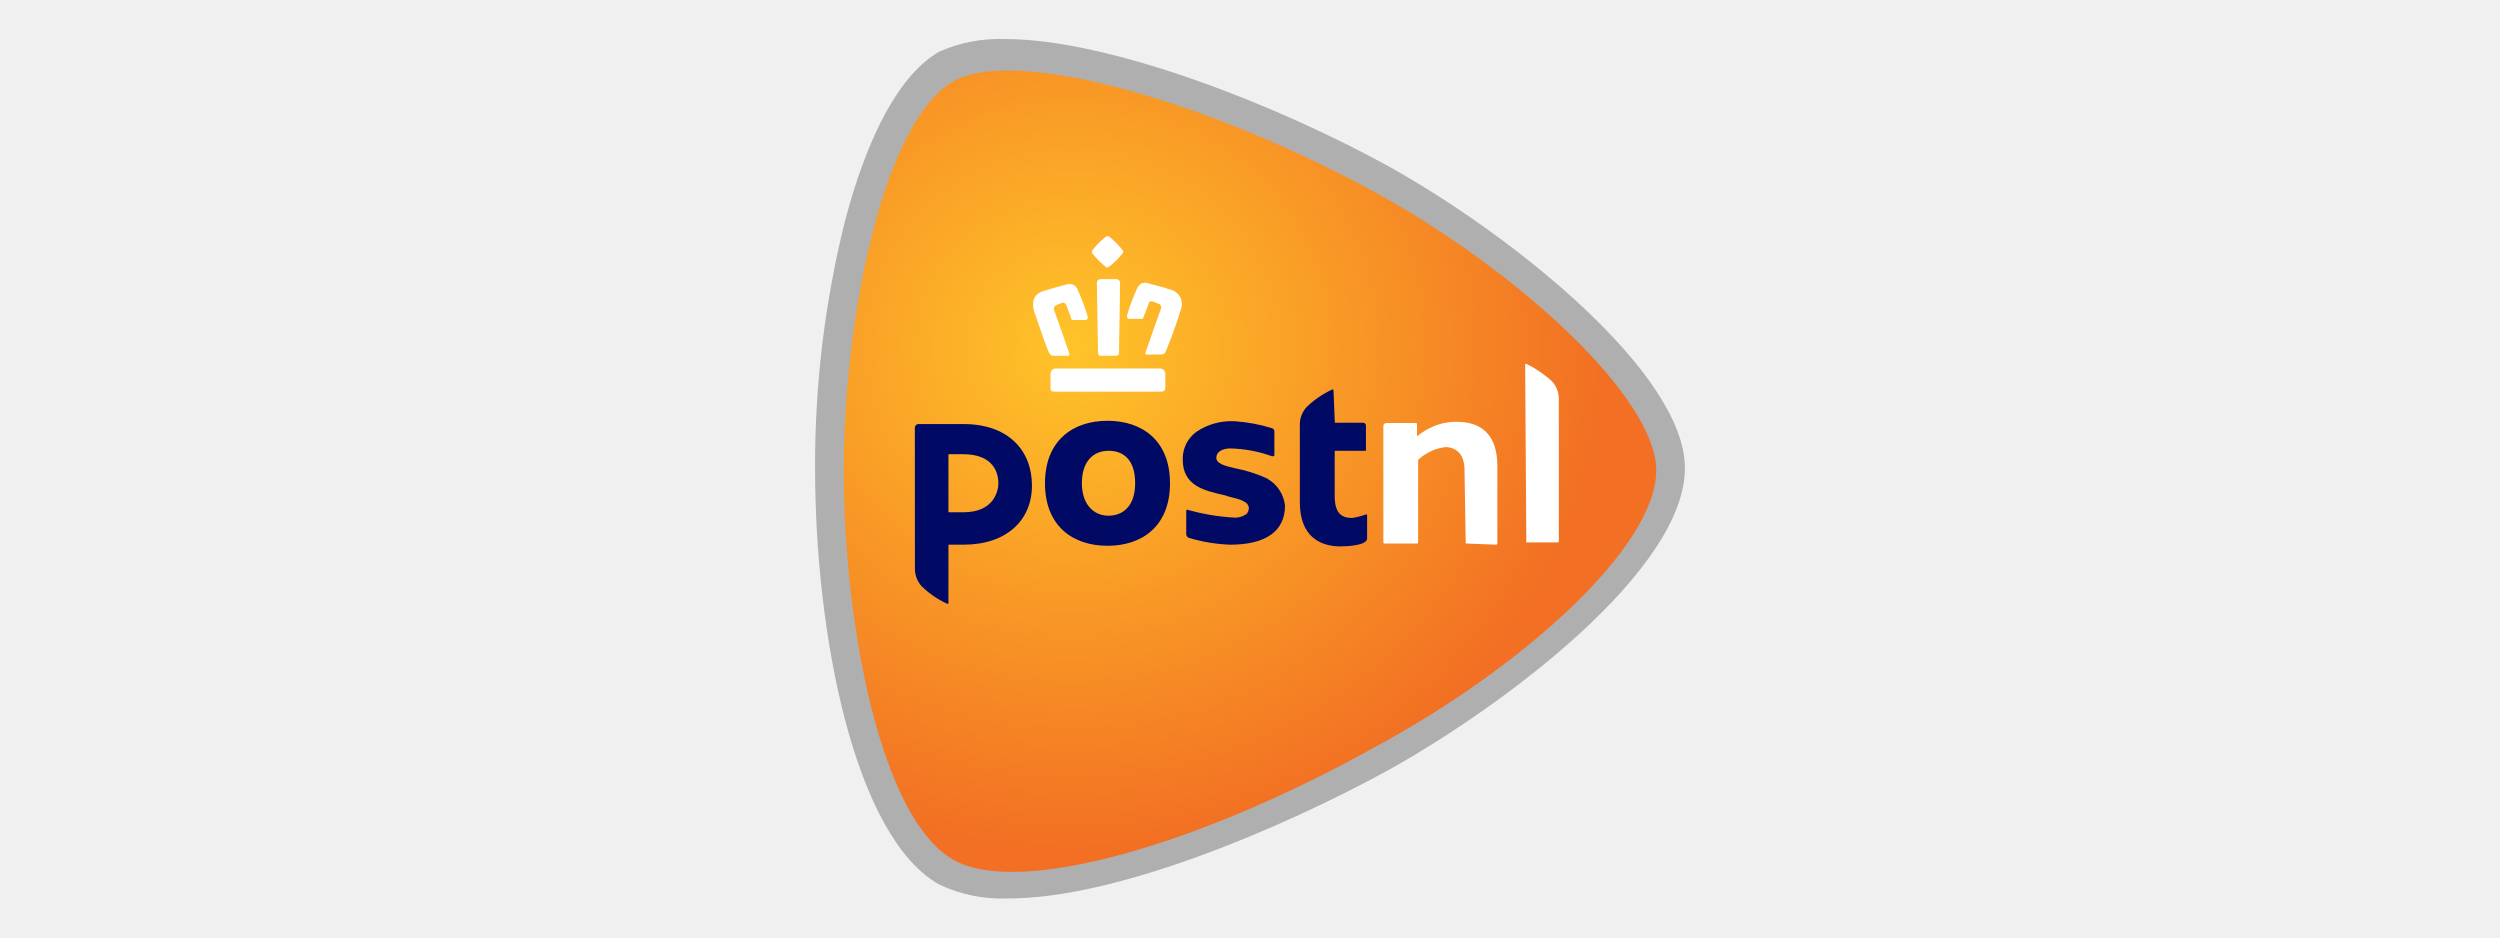
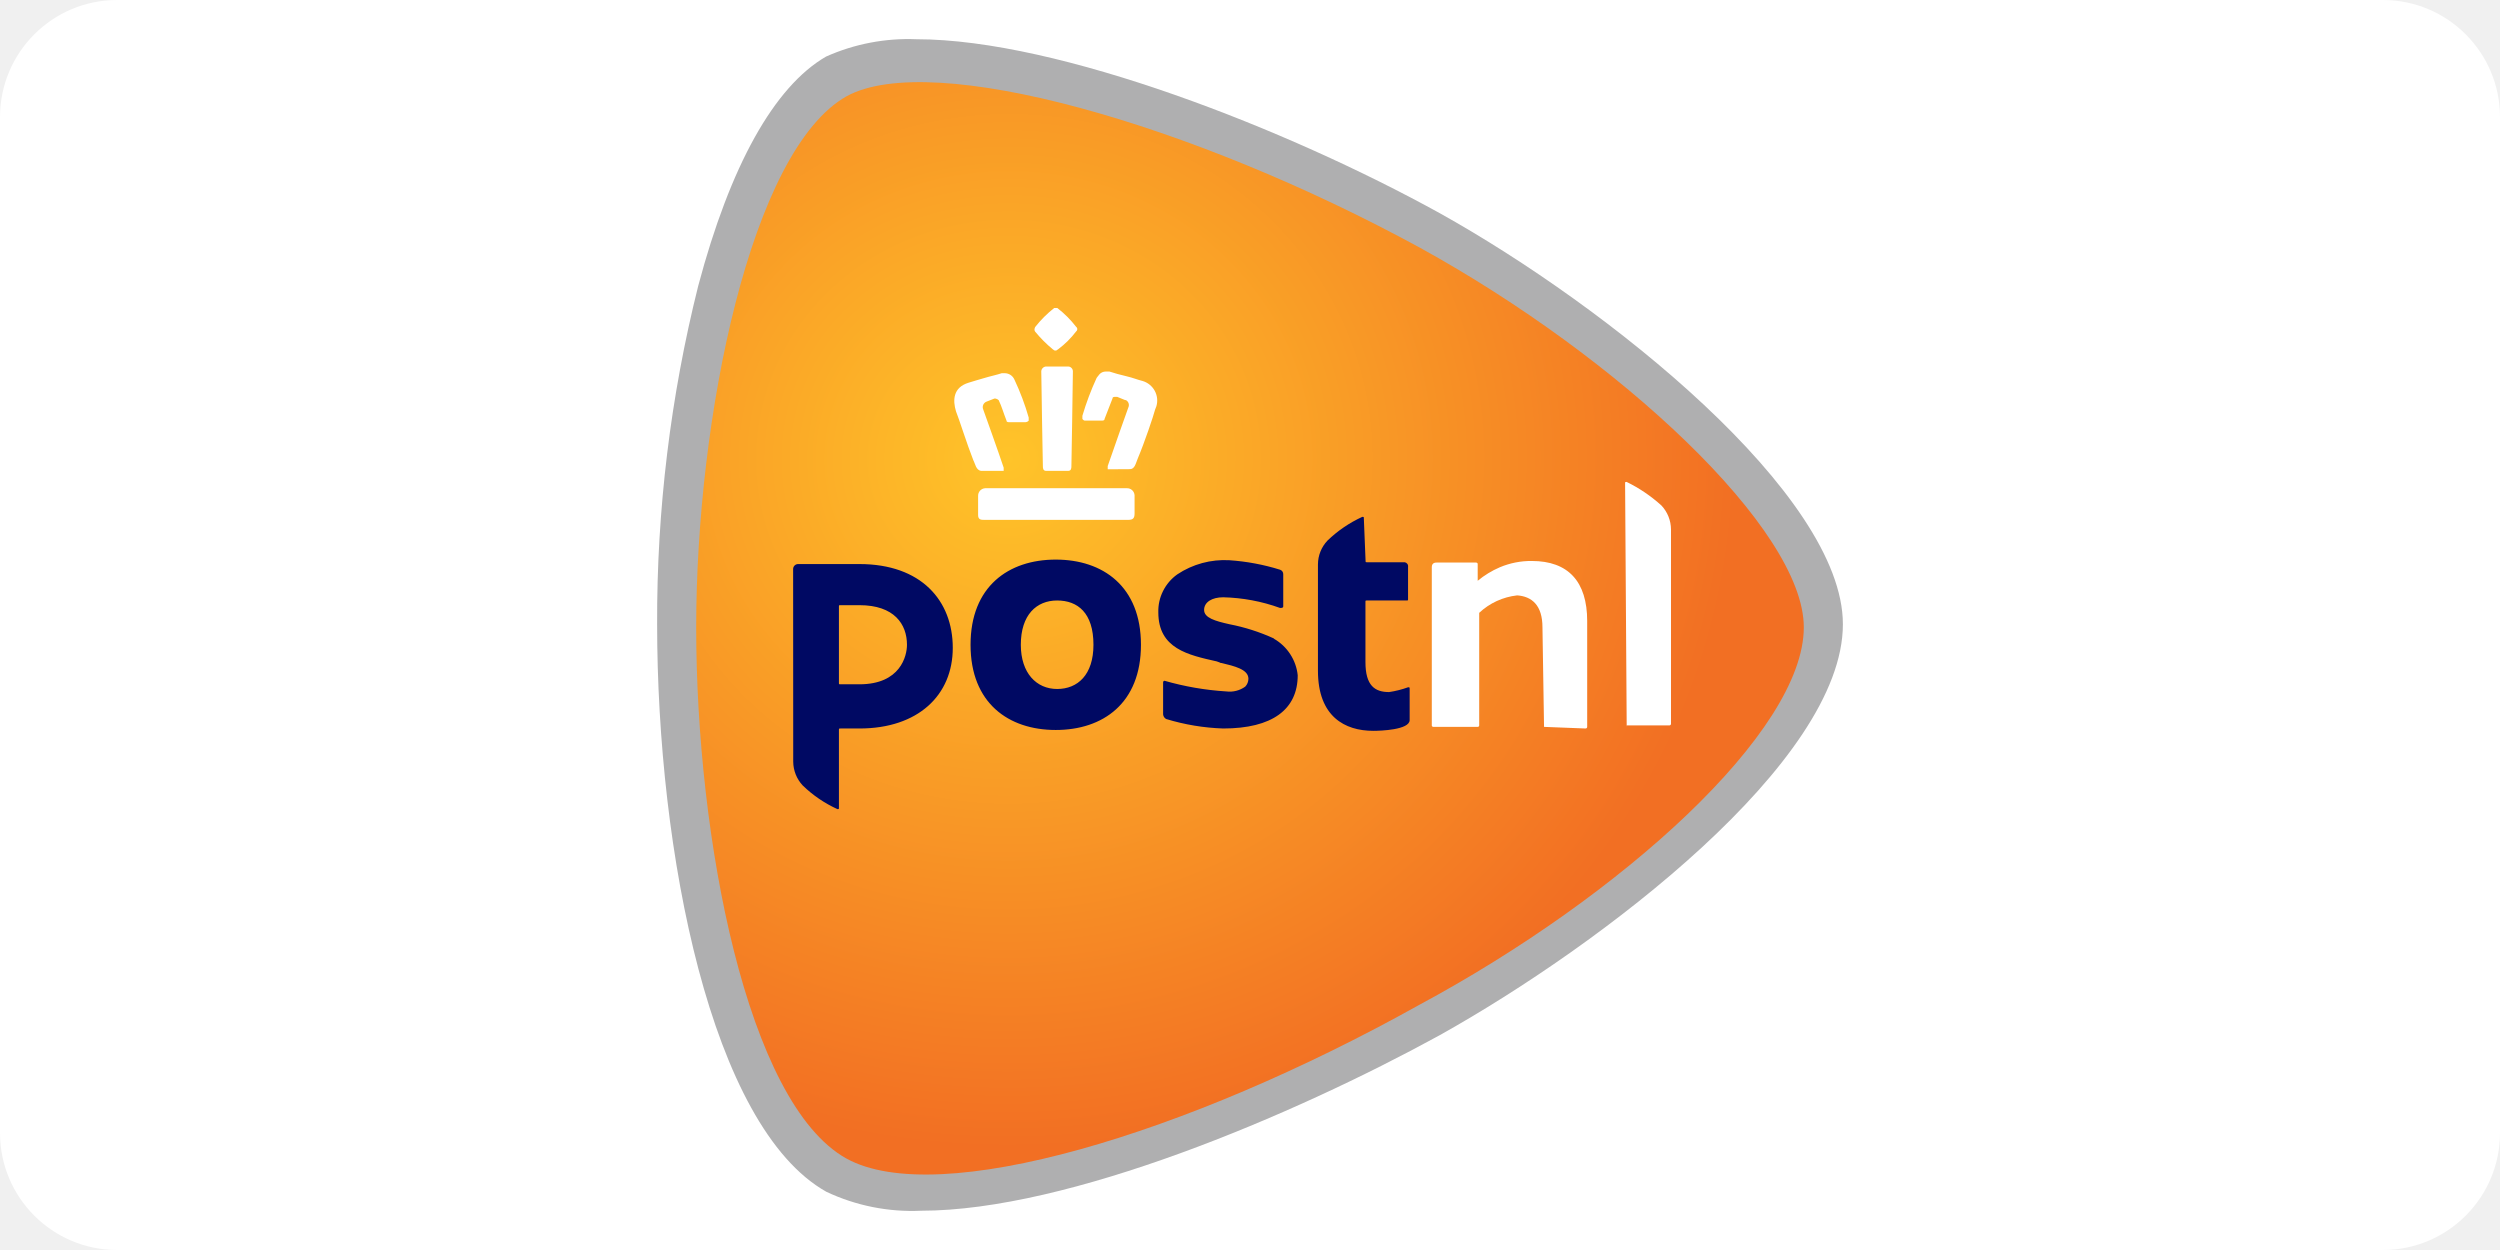
- <svg xmlns="http://www.w3.org/2000/svg" viewBox="0 0 320 120">
+ <svg xmlns="http://www.w3.org/2000/svg" width="128" height="64" viewBox="0 0 128 64" fill="none">
+   <rect width="128" height="64" rx="6" fill="white" />
+   <path d="M46.922 2.009C54.207 2.009 65.941 6.622 73.712 10.913C82.294 15.69 94.356 25.319 94.356 31.961C94.356 39 81.973 48.39 73.712 53.003C66.181 57.131 54.692 61.989 47.162 61.989C45.489 62.066 43.823 61.733 42.309 61.019C36.398 57.698 33.645 43.613 33.645 31.961C33.624 26.121 34.331 20.302 35.749 14.637C37.385 8.486 39.637 4.435 42.293 2.897C43.746 2.248 45.331 1.944 46.922 2.009Z" fill="#AFAFB0" />
+   <path d="M92.355 32.119C92.355 27.091 82.861 18.28 72.725 12.696C61.006 6.3 47.729 2.554 43.361 4.92C38.421 7.674 35.645 21.437 35.645 32.119C35.645 42.888 38.236 56.487 43.339 59.318C48.034 61.907 60.739 58.102 72.637 51.465C83.025 45.882 92.355 37.452 92.355 32.119Z" fill="url(#paint0_radial_5_12702)" />
+   <path d="M79.055 37.217L78.974 32.119C78.974 30.985 78.428 30.538 77.681 30.483C76.953 30.563 76.27 30.876 75.735 31.377V37.141C75.735 37.161 75.727 37.181 75.712 37.195C75.698 37.209 75.678 37.217 75.658 37.217H73.39C73.39 37.217 73.308 37.217 73.308 37.141V29.044C73.308 28.88 73.39 28.803 73.553 28.803H75.576C75.576 28.803 75.658 28.803 75.658 28.88V29.736C76.001 29.452 76.383 29.219 76.792 29.044C77.31 28.826 77.867 28.716 78.428 28.722C80.293 28.722 81.264 29.774 81.264 31.797V37.217C81.264 37.239 81.255 37.26 81.24 37.275C81.224 37.29 81.204 37.299 81.182 37.299L79.077 37.217M83.287 37.217L83.205 24.752C83.205 24.676 83.205 24.676 83.287 24.676C83.935 24.993 84.536 25.401 85.07 25.886C85.378 26.217 85.551 26.651 85.555 27.102V37.059C85.555 37.081 85.546 37.102 85.531 37.117C85.516 37.132 85.495 37.141 85.473 37.141H83.292" fill="white" />
+   <path d="M58.417 33.013C58.417 36.007 56.47 37.375 54.054 37.375C51.639 37.375 49.692 36.001 49.692 33.013C49.692 30.025 51.639 28.651 54.054 28.651C56.47 28.651 58.417 30.025 58.417 33.013ZM55.985 33.013C55.985 31.377 55.178 30.745 54.125 30.745C53.073 30.745 52.266 31.476 52.266 33.013C52.266 34.469 53.073 35.276 54.125 35.276C55.178 35.276 55.985 34.551 55.985 33.013ZM69.829 26.546C69.829 26.464 69.829 26.464 69.748 26.464C69.089 26.766 68.486 27.177 67.965 27.68C67.655 28.008 67.482 28.44 67.479 28.891V34.344C67.479 36.694 68.859 37.419 70.315 37.419C70.68 37.419 72.163 37.37 72.174 36.874V35.271C72.174 35.189 72.174 35.189 72.092 35.189C71.778 35.303 71.453 35.385 71.122 35.434C70.397 35.434 69.911 35.112 69.911 33.897V30.827C69.911 30.745 69.911 30.745 69.993 30.745H72.016C72.092 30.745 72.092 30.745 72.092 30.663V29.027C72.097 29 72.096 28.973 72.09 28.946C72.085 28.92 72.073 28.894 72.058 28.872C72.042 28.85 72.022 28.831 71.999 28.816C71.976 28.802 71.95 28.792 71.923 28.787H69.999C69.917 28.787 69.917 28.787 69.917 28.706L69.829 26.546ZM40.608 29.125C40.611 29.062 40.636 29.002 40.681 28.956C40.725 28.911 40.785 28.884 40.848 28.88H44.005C47.162 28.88 48.782 30.745 48.782 33.171C48.782 35.598 47.004 37.299 44.005 37.299H43.034C42.953 37.299 42.953 37.299 42.953 37.381V41.35C42.953 41.427 42.953 41.427 42.876 41.427C42.219 41.128 41.617 40.719 41.099 40.216C40.79 39.886 40.617 39.452 40.613 39L40.608 29.125ZM46.437 33.013C46.437 31.961 45.788 30.985 44.005 30.985H43.034C42.953 30.985 42.953 30.985 42.953 31.067V34.954C42.953 35.036 42.953 35.036 43.034 35.036H44.005C46.11 35.036 46.437 33.575 46.437 33.013ZM65.216 32.686C64.492 32.356 63.73 32.112 62.948 31.961C62.217 31.797 61.65 31.634 61.65 31.23C61.65 30.827 62.059 30.581 62.626 30.581C63.62 30.604 64.603 30.788 65.538 31.127C65.62 31.127 65.702 31.127 65.702 31.045V29.409C65.705 29.356 65.691 29.304 65.662 29.261C65.632 29.217 65.588 29.185 65.538 29.169C64.697 28.907 63.827 28.744 62.948 28.684C62.002 28.629 61.064 28.883 60.276 29.409C59.967 29.629 59.717 29.921 59.548 30.261C59.378 30.6 59.295 30.976 59.306 31.355C59.306 33.215 60.843 33.537 62.299 33.864C62.544 33.946 62.463 33.946 62.544 33.946C63.193 34.104 63.919 34.267 63.919 34.753C63.918 34.903 63.86 35.048 63.755 35.156C63.474 35.358 63.127 35.445 62.784 35.401C61.715 35.335 60.657 35.152 59.627 34.856C59.551 34.856 59.551 34.938 59.551 34.938V36.574C59.555 36.624 59.572 36.672 59.599 36.714C59.627 36.756 59.665 36.79 59.709 36.814C60.656 37.103 61.637 37.266 62.626 37.299C65.135 37.299 66.443 36.328 66.443 34.573C66.403 34.188 66.272 33.819 66.061 33.495C65.851 33.171 65.567 32.901 65.233 32.708" fill="#000963" />
+   <path d="M50.401 26.617C50.238 26.617 50.079 26.617 50.079 26.372V25.401C50.077 25.351 50.084 25.3 50.1 25.253C50.117 25.206 50.142 25.162 50.176 25.124C50.209 25.087 50.25 25.056 50.295 25.035C50.34 25.013 50.389 25 50.439 24.997H57.686C57.736 24.994 57.786 25.001 57.834 25.018C57.881 25.034 57.925 25.06 57.962 25.093C58 25.127 58.031 25.168 58.052 25.213C58.074 25.258 58.087 25.307 58.09 25.357V26.29C58.09 26.535 58.008 26.617 57.768 26.617H50.401ZM56.879 24.027H56.715V23.863C56.961 23.133 57.768 20.87 57.768 20.87C57.802 20.802 57.808 20.723 57.785 20.65C57.761 20.578 57.71 20.517 57.642 20.483H57.604L57.201 20.319H57.119C57.037 20.319 56.961 20.319 56.961 20.401C56.797 20.804 56.715 21.049 56.552 21.453C56.552 21.535 56.47 21.535 56.394 21.535H55.581C55.499 21.535 55.499 21.535 55.418 21.453V21.29C55.614 20.626 55.858 19.977 56.148 19.348C56.23 19.267 56.312 19.021 56.634 19.021H56.797C57.037 19.103 57.343 19.185 57.686 19.267C58.03 19.348 58.231 19.441 58.499 19.506C58.63 19.545 58.753 19.608 58.859 19.694C58.966 19.78 59.055 19.886 59.121 20.006C59.187 20.126 59.228 20.258 59.243 20.393C59.258 20.53 59.246 20.667 59.207 20.799C59.19 20.857 59.168 20.913 59.142 20.968C59.06 21.29 58.597 22.664 58.253 23.476C58.15 23.716 58.106 24.021 57.85 24.021L56.879 24.027ZM53.558 24.109C53.395 24.109 53.395 23.945 53.395 23.863C53.395 23.781 53.313 19.572 53.313 19.005C53.318 18.942 53.346 18.883 53.391 18.839C53.436 18.795 53.495 18.769 53.558 18.765H54.693C54.755 18.767 54.815 18.794 54.859 18.838C54.904 18.883 54.93 18.942 54.932 19.005C54.932 19.55 54.856 23.781 54.856 23.863C54.856 23.945 54.856 24.109 54.693 24.109H53.558ZM50.238 24.109C49.965 24.076 49.932 23.738 49.834 23.563C49.512 22.751 49.109 21.459 48.945 21.055C48.782 20.51 48.782 19.839 49.594 19.594C49.834 19.512 50.139 19.436 50.401 19.354C50.663 19.272 51.05 19.19 51.29 19.108H51.453C51.557 19.111 51.658 19.143 51.744 19.201C51.83 19.259 51.897 19.34 51.939 19.436C52.234 20.062 52.478 20.711 52.669 21.377V21.54C52.626 21.584 52.568 21.611 52.506 21.617H51.699C51.617 21.617 51.535 21.617 51.535 21.54C51.372 21.131 51.29 20.81 51.132 20.488C51.087 20.445 51.03 20.416 50.968 20.406H50.914L50.51 20.564C50.473 20.578 50.44 20.599 50.411 20.626C50.382 20.653 50.359 20.686 50.343 20.722C50.326 20.758 50.318 20.796 50.316 20.836C50.315 20.875 50.322 20.915 50.336 20.951C50.336 20.951 51.148 23.214 51.388 23.945V24.109H50.254H50.238ZM54.054 17.947C53.973 17.947 53.984 17.947 53.891 17.876C53.567 17.607 53.269 17.308 53.002 16.982C53.002 16.982 52.92 16.9 53.002 16.742C53.286 16.381 53.612 16.055 53.973 15.771H54.136C54.496 16.049 54.818 16.371 55.096 16.731C55.112 16.742 55.125 16.757 55.136 16.773C55.146 16.79 55.153 16.808 55.156 16.828C55.159 16.847 55.158 16.867 55.153 16.886C55.149 16.905 55.14 16.922 55.129 16.938C55.129 16.938 55.129 16.938 55.096 16.971C54.836 17.314 54.53 17.618 54.185 17.876C54.071 17.958 54.098 17.947 54.022 17.947H54.054Z" fill="white" />
  <defs>
-     <style>.a{fill:none;}.b{fill:#afafb0;}.c{fill:url(#a);}.d{fill:#fff;}.e{fill:#000963;}</style>
-     <radialGradient id="a" cx="-219.31" cy="911.01" r="17.2" gradientTransform="matrix(3.97, -0.09, 0.09, 3.77, 926.01, -3409.83)" gradientUnits="userSpaceOnUse">
-       <stop offset="0" stop-color="#ffc429" />
-       <stop offset="1" stop-color="#f26f23" />
+     <radialGradient id="paint0_radial_5_12702" cx="0" cy="0" r="1" gradientUnits="userSpaceOnUse" gradientTransform="translate(51.6441 23.5011) rotate(-1.29867) scale(37.2434 35.3681)">
+       <stop stop-color="#FFC429" />
+       <stop offset="1" stop-color="#F26F23" />
    </radialGradient>
  </defs>
-   <rect class="a" width="320" height="120" />
-   <path class="b" d="M128.68,5c13.36,0,34.88,8.46,49.13,16.33,15.74,8.76,37.86,26.42,37.86,38.6,0,12.91-22.71,30.13-37.86,38.59C164,106.09,142.93,115,129.12,115a18.85,18.85,0,0,1-8.9-1.78c-10.84-6.09-15.89-31.92-15.89-53.29a128.88,128.88,0,0,1,3.86-31.77c3-11.28,7.13-18.71,12-21.53A18.93,18.93,0,0,1,128.68,5" />
-   <path class="c" d="M212,60.22c0-9.22-17.41-25.38-36-35.62C154.51,12.87,130.16,6,122.15,10.34,113.09,15.39,108,40.63,108,60.22c0,19.75,4.75,44.69,14.11,49.88,8.61,4.75,31.91-2.23,53.73-14.4C194.89,85.46,212,70,212,60.22" />
-   <path class="d" d="M187.61,69.57l-.15-9.35c0-2.08-1-2.9-2.37-3a6.21,6.21,0,0,0-3.57,1.64V69.43a.14.14,0,0,1-.14.14h-4.16s-.15,0-.15-.14V54.58c0-.3.15-.44.45-.44h3.71s.15,0,.15.14v1.57a8.53,8.53,0,0,1,2.08-1.27,7.54,7.54,0,0,1,3-.59c3.42,0,5.2,1.93,5.2,5.64v9.94a.15.15,0,0,1-.15.15l-3.86-.15m7.72,0h0l-.15-22.86c0-.14,0-.14.15-.14a14,14,0,0,1,3.27,2.22,3.31,3.31,0,0,1,.89,2.23V69.28a.15.15,0,0,1-.15.15h-4" />
-   <path class="e" d="M149.76,61.86c0,5.49-3.57,8-8,8s-8-2.52-8-8,3.57-8,8-8,8,2.52,8,8m-4.46,0c0-3-1.48-4.16-3.41-4.16s-3.41,1.34-3.41,4.16c0,2.67,1.48,4.15,3.41,4.15s3.41-1.33,3.41-4.15ZM170.69,50c0-.15,0-.15-.15-.15a11.78,11.78,0,0,0-3.27,2.23,3.26,3.26,0,0,0-.89,2.22v10c0,4.31,2.53,5.64,5.2,5.64.67,0,3.39-.09,3.41-1V66c0-.15,0-.15-.15-.15a9.11,9.11,0,0,1-1.78.45c-1.33,0-2.22-.59-2.22-2.82V57.85c0-.15,0-.15.15-.15h3.71c.14,0,.14,0,.14-.15v-3a.38.38,0,0,0-.31-.44H171c-.15,0-.15,0-.15-.15ZM117.1,54.73a.47.47,0,0,1,.44-.45h5.79c5.79,0,8.76,3.42,8.76,7.87s-3.26,7.57-8.76,7.57h-1.78c-.15,0-.15,0-.15.15v7.28c0,.14,0,.14-.14.14A11.55,11.55,0,0,1,118,75.07a3.31,3.31,0,0,1-.89-2.23Zm10.69,7.13c0-1.93-1.19-3.72-4.46-3.72h-1.78c-.15,0-.15,0-.15.15v7.13c0,.15,0,.15.15.15h1.78C127.19,65.57,127.79,62.89,127.79,61.86Zm34.44-.6a18.51,18.51,0,0,0-4.16-1.33c-1.34-.3-2.38-.6-2.38-1.34s.75-1.19,1.79-1.19a16.78,16.78,0,0,1,5.34,1c.15,0,.3,0,.3-.15v-3a.43.43,0,0,0-.3-.44,20.74,20.74,0,0,0-4.75-.89,8,8,0,0,0-4.9,1.33,4.24,4.24,0,0,0-1.78,3.57c0,3.41,2.82,4,5.49,4.6.45.15.3.15.45.15,1.19.29,2.52.59,2.52,1.48a1.07,1.07,0,0,1-.3.74,2.51,2.51,0,0,1-1.78.45,27.11,27.11,0,0,1-5.79-1c-.14,0-.14.15-.14.15v3a.55.55,0,0,0,.29.44,20.73,20.73,0,0,0,5.35.89c4.6,0,7-1.78,7-5a4.5,4.5,0,0,0-2.22-3.42" />
-   <path class="d" d="M135.06,50.13c-.3,0-.59,0-.59-.45V47.9a.7.7,0,0,1,.66-.74h13.29a.7.7,0,0,1,.74.66v1.71c0,.45-.15.6-.59.6Zm11.88-4.75h-.3v-.3c.45-1.34,1.93-5.49,1.93-5.49a.53.53,0,0,0-.23-.71l-.07,0-.74-.3h-.15c-.15,0-.29,0-.29.15-.3.74-.45,1.19-.75,1.93,0,.15-.15.15-.29.15h-1.49c-.15,0-.15,0-.3-.15v-.3a26.28,26.28,0,0,1,1.34-3.56c.15-.15.3-.6.89-.6h.3c.44.15,1,.3,1.63.45s1,.32,1.49.44a1.91,1.91,0,0,1,1.3,2.37,2,2,0,0,1-.12.31c-.15.59-1,3.11-1.63,4.6-.19.44-.27,1-.74,1Zm-6.09.15c-.3,0-.3-.3-.3-.45s-.15-7.87-.15-8.91a.48.48,0,0,1,.45-.44h2.08a.46.46,0,0,1,.44.44c0,1-.14,8.76-.14,8.91s0,.45-.3.45Zm-6.09,0c-.5-.06-.56-.68-.74-1-.59-1.49-1.33-3.86-1.63-4.6-.3-1-.3-2.23,1.19-2.68.44-.15,1-.29,1.48-.44s1.19-.3,1.63-.45h.3a1,1,0,0,1,.89.6,23.86,23.86,0,0,1,1.34,3.56v.3a.49.49,0,0,1-.3.14h-1.48c-.15,0-.3,0-.3-.14-.3-.75-.45-1.34-.74-1.93a.57.57,0,0,0-.3-.15H136l-.74.29a.55.55,0,0,0-.32.71s0,0,0,0,1.49,4.15,1.93,5.49v.3h-2.08Zm7-11.3c-.15,0-.13,0-.3-.13a12,12,0,0,1-1.63-1.64s-.15-.15,0-.44a10.71,10.71,0,0,1,1.78-1.78h.3A9.77,9.77,0,0,1,143.67,32a.27.27,0,0,1,.06.38s0,0-.06.06A8.47,8.47,0,0,1,142,34.1c-.21.15-.16.13-.3.13Z" />
</svg>
